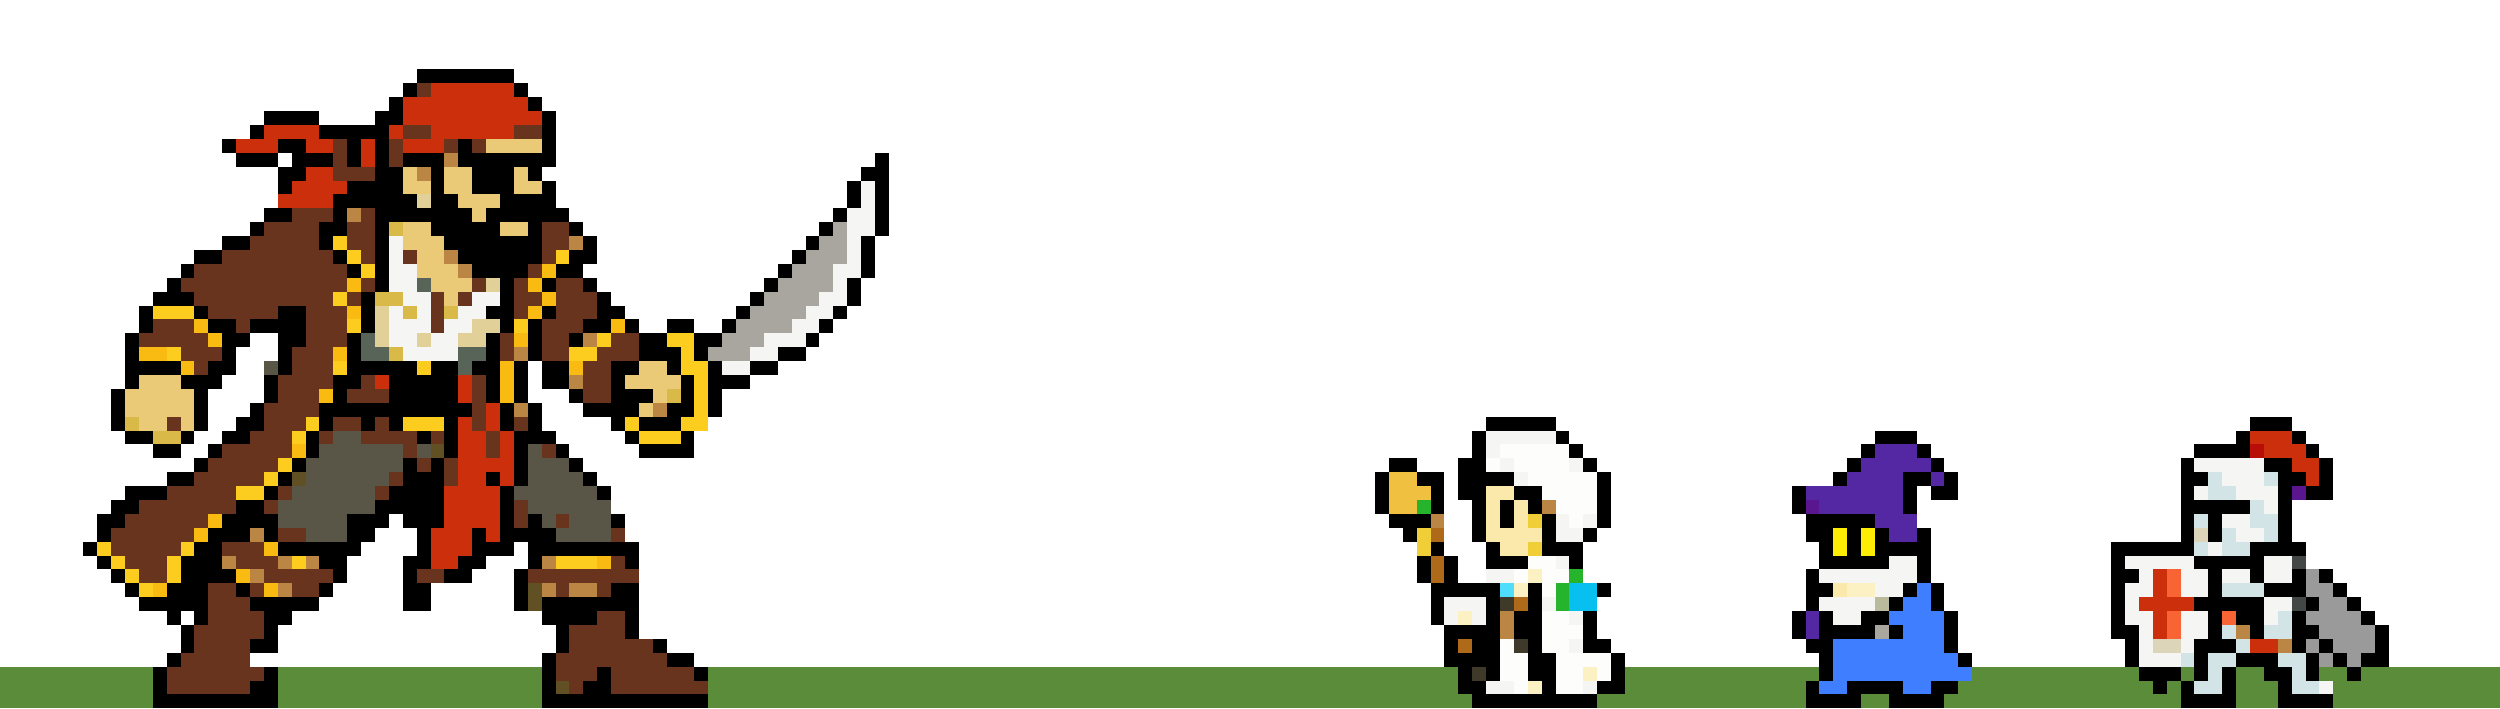
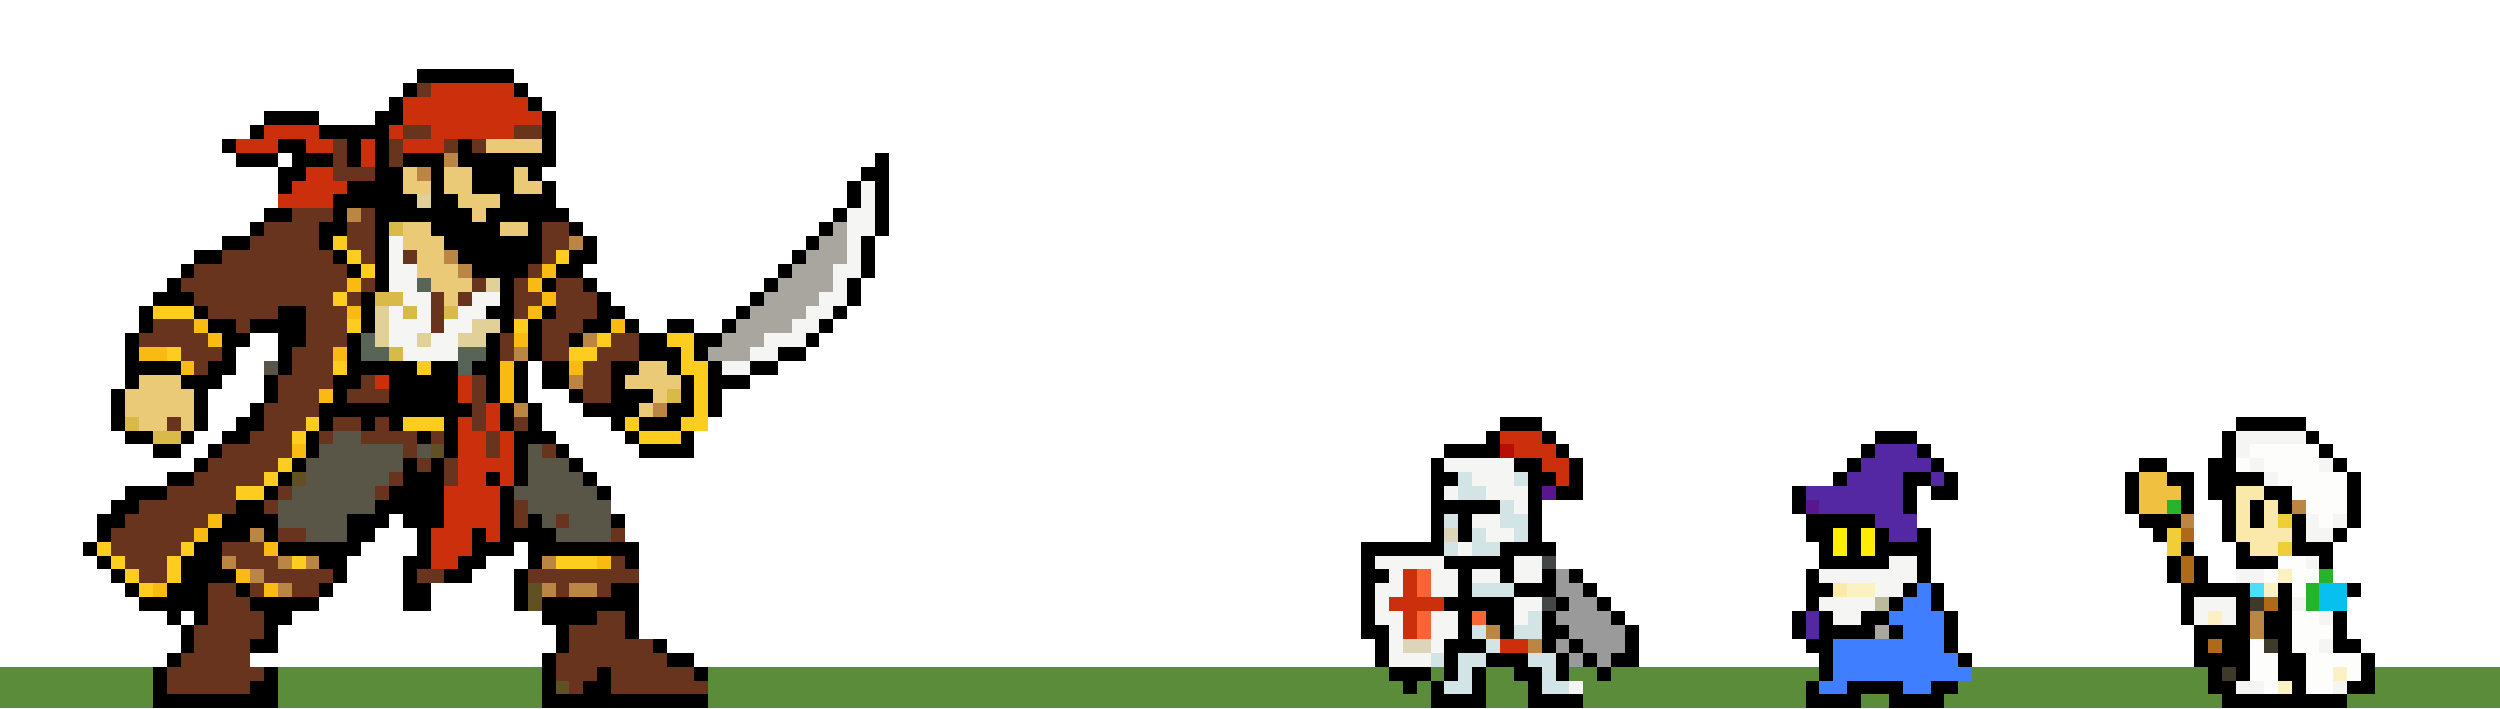
<svg xmlns="http://www.w3.org/2000/svg" viewBox="0 0 180 51" width="960" height="272" shape-rendering="crispEdges">
  <defs>
    <filter id="flash">
      <feFlood flood-color="#ffffff" />
      <feComposite operator="in" in2="SourceAlpha" />
    </filter>
    <filter id="hit" color-interpolation-filters="sRGB">
      <feComponentTransfer>
        <feFuncR type="gamma" exponent="0.6" />
        <feFuncG type="gamma" exponent="0.6" />
        <feFuncB type="gamma" exponent="0.6" />
      </feComponentTransfer>
    </filter>
    <g id="a0">
      <path fill="#000000" d="M24 0h7v1h-7zM23 1h1v1h-1zM31 1h1v1h-1zM22 2h1v1h-1zM32 2h1v1h-1zM13 3h4v1h-4zM21 3h2v1h-2zM33 3h1v1h-1zM12 4h1v1h-1zM17 4h5v1h-5zM33 4h1v1h-1zM10 5h1v1h-1zM14 5h2v1h-2zM19 5h1v1h-1zM21 5h1v1h-1zM27 5h1v1h-1zM33 5h1v1h-1zM11 6h3v1h-3zM15 6h3v1h-3zM19 6h1v1h-1zM21 6h1v1h-1zM23 6h3v1h-3zM27 6h7v1h-7zM57 6h1v1h-1zM14 7h2v1h-2zM21 7h2v1h-2zM25 7h1v1h-1zM28 7h3v1h-3zM32 7h1v1h-1zM56 7h2v1h-2zM14 8h1v1h-1zM19 8h4v1h-4zM25 8h1v1h-1zM28 8h3v1h-3zM33 8h1v1h-1zM55 8h1v1h-1zM57 8h1v1h-1zM18 9h6v1h-6zM25 9h2v1h-2zM30 9h4v1h-4zM55 9h1v1h-1zM57 9h1v1h-1zM13 10h2v1h-2zM18 10h1v1h-1zM21 10h7v1h-7zM29 10h6v1h-6zM54 10h1v1h-1zM57 10h1v1h-1zM12 11h1v1h-1zM17 11h2v1h-2zM21 11h1v1h-1zM25 11h5v1h-5zM32 11h1v1h-1zM35 11h1v1h-1zM53 11h1v1h-1zM57 11h1v1h-1zM10 12h2v1h-2zM17 12h1v1h-1zM21 12h1v1h-1zM26 12h7v1h-7zM36 12h1v1h-1zM52 12h1v1h-1zM56 12h1v1h-1zM8 13h2v1h-2zM18 13h1v1h-1zM21 13h1v1h-1zM27 13h6v1h-6zM35 13h2v1h-2zM51 13h1v1h-1zM56 13h1v1h-1zM7 14h1v1h-1zM19 14h1v1h-1zM21 14h1v1h-1zM28 14h4v1h-4zM34 14h2v1h-2zM50 14h1v1h-1zM56 14h1v1h-1zM6 15h1v1h-1zM21 15h1v1h-1zM30 15h1v1h-1zM33 15h1v1h-1zM36 15h1v1h-1zM49 15h1v1h-1zM55 15h1v1h-1zM5 16h3v1h-3zM20 16h1v1h-1zM30 16h1v1h-1zM37 16h1v1h-1zM48 16h1v1h-1zM55 16h1v1h-1zM4 17h1v1h-1zM8 17h1v1h-1zM14 17h2v1h-2zM20 17h1v1h-1zM29 17h2v1h-2zM33 17h1v1h-1zM37 17h2v1h-2zM47 17h1v1h-1zM54 17h1v1h-1zM4 18h1v1h-1zM9 18h2v1h-2zM12 18h4v1h-4zM20 18h1v1h-1zM30 18h1v1h-1zM32 18h1v1h-1zM36 18h2v1h-2zM39 18h1v1h-1zM42 18h2v1h-2zM46 18h1v1h-1zM53 18h1v1h-1zM3 19h1v1h-1zM10 19h2v1h-2zM14 19h2v1h-2zM19 19h1v1h-1zM29 19h1v1h-1zM32 19h1v1h-1zM35 19h1v1h-1zM40 19h2v1h-2zM44 19h2v1h-2zM52 19h1v1h-1zM3 20h1v1h-1zM10 20h1v1h-1zM14 20h1v1h-1zM19 20h1v1h-1zM29 20h1v1h-1zM32 20h1v1h-1zM40 20h3v1h-3zM44 20h1v1h-1zM50 20h2v1h-2zM3 21h4v1h-4zM9 21h2v1h-2zM14 21h1v1h-1zM19 21h5v1h-5zM25 21h2v1h-2zM28 21h2v1h-2zM31 21h1v1h-1zM33 21h2v1h-2zM38 21h2v1h-2zM42 21h1v1h-1zM45 21h1v1h-1zM48 21h2v1h-2zM3 22h1v1h-1zM7 22h3v1h-3zM13 22h1v1h-1zM18 22h2v1h-2zM22 22h5v1h-5zM29 22h1v1h-1zM31 22h1v1h-1zM33 22h2v1h-2zM38 22h1v1h-1zM43 22h1v1h-1zM45 22h3v1h-3zM2 23h1v1h-1zM8 23h1v1h-1zM13 23h1v1h-1zM18 23h1v1h-1zM22 23h5v1h-5zM29 23h1v1h-1zM31 23h1v1h-1zM35 23h1v1h-1zM38 23h3v1h-3zM43 23h1v1h-1zM45 23h1v1h-1zM2 24h1v1h-1zM8 24h1v1h-1zM12 24h1v1h-1zM17 24h11v1h-11zM30 24h1v1h-1zM32 24h1v1h-1zM36 24h4v1h-4zM42 24h2v1h-2zM45 24h1v1h-1zM2 25h1v1h-1zM8 25h1v1h-1zM11 25h2v1h-2zM17 25h1v1h-1zM20 25h1v1h-1zM22 25h1v1h-1zM26 25h1v1h-1zM30 25h1v1h-1zM32 25h1v1h-1zM38 25h1v1h-1zM40 25h3v1h-3zM3 26h2v1h-2zM7 26h1v1h-1zM10 26h2v1h-2zM16 26h1v1h-1zM24 26h1v1h-1zM26 26h1v1h-1zM31 26h3v1h-3zM39 26h1v1h-1zM43 26h1v1h-1zM5 27h2v1h-2zM9 27h1v1h-1zM16 27h1v1h-1zM26 27h1v1h-1zM31 27h1v1h-1zM34 27h1v1h-1zM40 27h4v1h-4zM8 28h1v1h-1zM15 28h1v1h-1zM23 28h1v1h-1zM25 28h1v1h-1zM31 28h1v1h-1zM35 28h1v1h-1zM6 29h2v1h-2zM14 29h1v1h-1zM23 29h3v1h-3zM29 29h1v1h-1zM31 29h1v1h-1zM36 29h1v1h-1zM3 30h3v1h-3zM13 30h1v1h-1zM22 30h4v1h-4zM30 30h1v1h-1zM37 30h1v1h-1zM2 31h2v1h-2zM11 31h2v1h-2zM21 31h5v1h-5zM30 31h1v1h-1zM1 32h2v1h-2zM10 32h4v1h-4zM19 32h3v1h-3zM23 32h3v1h-3zM30 32h1v1h-1zM32 32h1v1h-1zM38 32h1v1h-1zM1 33h1v1h-1zM9 33h3v1h-3zM13 33h1v1h-1zM19 33h2v1h-2zM24 33h1v1h-1zM28 33h1v1h-1zM30 33h4v1h-4zM0 34h1v1h-1zM8 34h2v1h-2zM14 34h6v1h-6zM24 34h1v1h-1zM28 34h3v1h-3zM32 34h8v1h-8zM1 35h1v1h-1zM7 35h3v1h-3zM17 35h2v1h-2zM23 35h2v1h-2zM27 35h2v1h-2zM32 35h1v1h-1zM39 35h1v1h-1zM2 36h1v1h-1zM7 36h4v1h-4zM18 36h1v1h-1zM23 36h1v1h-1zM26 36h2v1h-2zM31 36h1v1h-1zM3 37h1v1h-1zM6 37h3v1h-3zM11 37h1v1h-1zM17 37h1v1h-1zM23 37h2v1h-2zM31 37h1v1h-1zM38 37h2v1h-2zM4 38h5v1h-5zM12 38h5v1h-5zM23 38h2v1h-2zM31 38h1v1h-1zM33 38h7v1h-7zM6 39h1v1h-1zM8 39h1v1h-1zM13 39h2v1h-2zM33 39h4v1h-4zM39 39h1v1h-1zM7 40h1v1h-1zM13 40h1v1h-1zM34 40h1v1h-1zM39 40h1v1h-1zM7 41h1v1h-1zM12 41h2v1h-2zM34 41h1v1h-1zM41 41h1v1h-1zM6 42h1v1h-1zM33 42h1v1h-1zM42 42h2v1h-2zM5 43h1v1h-1zM13 43h1v1h-1zM33 43h1v1h-1zM37 43h1v1h-1zM44 43h1v1h-1zM5 44h1v1h-1zM12 44h2v1h-2zM33 44h1v1h-1zM36 44h2v1h-2zM5 45h9v1h-9zM33 45h12v1h-12z" />
      <path fill="#586458" d="M24 15h1v1h-1zM20 19h1v1h-1zM20 20h2v1h-2zM27 20h2v1h-2zM27 21h1v1h-1z" />
      <path fill="#595547" d="M13 21h1v1h-1zM18 26h2v1h-2zM17 27h6v1h-6zM24 27h1v1h-1zM32 27h1v1h-1zM16 28h7v1h-7zM32 28h3v1h-3zM16 29h6v1h-6zM32 29h4v1h-4zM15 30h6v1h-6zM31 30h6v1h-6zM14 31h7v1h-7zM32 31h6v1h-6zM14 32h5v1h-5zM33 32h1v1h-1zM35 32h3v1h-3zM16 33h3v1h-3zM34 33h4v1h-4z" />
      <path fill="#625025" d="M25 27h1v1h-1zM15 29h1v1h-1zM32 37h1v1h-1zM32 38h1v1h-1zM34 44h1v1h-1z" />
      <path fill="#69341d" d="M24 1h1v1h-1zM23 4h2v1h-2zM31 4h2v1h-2zM18 5h1v1h-1zM22 5h1v1h-1zM26 5h1v1h-1zM28 5h1v1h-1zM18 6h1v1h-1zM22 6h1v1h-1zM18 7h3v1h-3zM15 10h3v1h-3zM20 10h1v1h-1zM13 11h4v1h-4zM19 11h2v1h-2zM33 11h2v1h-2zM12 12h5v1h-5zM19 12h2v1h-2zM33 12h2v1h-2zM10 13h8v1h-8zM20 13h1v1h-1zM23 13h1v1h-1zM33 13h1v1h-1zM8 14h11v1h-11zM32 14h1v1h-1zM7 15h12v1h-12zM20 15h1v1h-1zM28 15h1v1h-1zM31 15h1v1h-1zM34 15h2v1h-2zM8 16h10v1h-10zM19 16h1v1h-1zM25 16h1v1h-1zM27 16h1v1h-1zM31 16h2v1h-2zM34 16h3v1h-3zM9 17h5v1h-5zM16 17h3v1h-3zM25 17h1v1h-1zM31 17h1v1h-1zM34 17h3v1h-3zM5 18h3v1h-3zM11 18h1v1h-1zM16 18h3v1h-3zM25 18h1v1h-1zM33 18h3v1h-3zM4 19h5v1h-5zM16 19h3v1h-3zM30 19h1v1h-1zM33 19h2v1h-2zM38 19h2v1h-2zM7 20h3v1h-3zM15 20h3v1h-3zM30 20h1v1h-1zM33 20h2v1h-2zM37 20h3v1h-3zM8 21h1v1h-1zM15 21h3v1h-3zM36 21h2v1h-2zM14 22h4v1h-4zM20 22h1v1h-1zM28 22h1v1h-1zM36 22h2v1h-2zM14 23h3v1h-3zM19 23h3v1h-3zM28 23h1v1h-1zM36 23h2v1h-2zM13 24h4v1h-4zM28 24h1v1h-1zM6 25h1v1h-1zM13 25h3v1h-3zM18 25h2v1h-2zM21 25h1v1h-1zM28 25h1v1h-1zM31 25h1v1h-1zM12 26h3v1h-3zM17 26h1v1h-1zM20 26h4v1h-4zM25 26h1v1h-1zM29 26h1v1h-1zM10 27h5v1h-5zM23 27h1v1h-1zM29 27h1v1h-1zM33 27h1v1h-1zM9 28h5v1h-5zM24 28h1v1h-1zM26 28h1v1h-1zM8 29h5v1h-5zM22 29h1v1h-1zM26 29h1v1h-1zM6 30h5v1h-5zM14 30h1v1h-1zM21 30h1v1h-1zM4 31h7v1h-7zM13 31h1v1h-1zM31 31h1v1h-1zM3 32h6v1h-6zM31 32h1v1h-1zM34 32h1v1h-1zM2 33h6v1h-6zM14 33h2v1h-2zM38 33h1v1h-1zM2 34h5v1h-5zM10 34h3v1h-3zM3 35h3v1h-3zM11 35h3v1h-3zM38 35h1v1h-1zM4 36h2v1h-2zM13 36h5v1h-5zM24 36h2v1h-2zM32 36h8v1h-8zM9 37h2v1h-2zM12 37h1v1h-1zM15 37h2v1h-2zM34 37h1v1h-1zM37 37h1v1h-1zM9 38h3v1h-3zM9 39h4v1h-4zM37 39h2v1h-2zM8 40h5v1h-5zM35 40h4v1h-4zM8 41h4v1h-4zM35 41h6v1h-6zM7 42h5v1h-5zM34 42h8v1h-8zM6 43h7v1h-7zM34 43h3v1h-3zM38 43h6v1h-6zM6 44h6v1h-6zM35 44h1v1h-1zM38 44h7v1h-7z" />
      <path fill="#a9a59f" d="M54 11h1v1h-1zM53 12h2v1h-2zM52 13h3v1h-3zM51 14h3v1h-3zM50 15h4v1h-4zM49 16h4v1h-4zM48 17h4v1h-4zM47 18h4v1h-4zM46 19h3v1h-3zM45 20h3v1h-3z" />
      <path fill="#bb8643" d="M26 6h1v1h-1zM24 7h1v1h-1zM19 10h1v1h-1zM35 12h1v1h-1zM26 13h1v1h-1zM27 14h1v1h-1zM36 19h1v1h-1zM31 20h1v1h-1zM35 22h1v1h-1zM31 24h1v1h-1zM41 24h1v1h-1zM12 33h1v1h-1zM10 35h1v1h-1zM14 35h1v1h-1zM16 35h1v1h-1zM33 35h1v1h-1zM12 36h1v1h-1zM14 37h1v1h-1zM33 37h1v1h-1zM35 37h2v1h-2z" />
      <path fill="#cc2f0c" d="M25 1h6v1h-6zM23 2h9v1h-9zM23 3h10v1h-10zM13 4h4v1h-4zM22 4h1v1h-1zM25 4h6v1h-6zM11 5h3v1h-3zM16 5h2v1h-2zM20 5h1v1h-1zM23 5h3v1h-3zM20 6h1v1h-1zM16 7h2v1h-2zM15 8h4v1h-4zM14 9h4v1h-4zM21 22h1v1h-1zM27 22h1v1h-1zM27 23h1v1h-1zM29 24h1v1h-1zM27 25h1v1h-1zM29 25h1v1h-1zM27 26h2v1h-2zM30 26h1v1h-1zM27 27h2v1h-2zM30 27h1v1h-1zM27 28h4v1h-4zM27 29h2v1h-2zM30 29h1v1h-1zM26 30h4v1h-4zM26 31h4v1h-4zM26 32h4v1h-4zM25 33h3v1h-3zM29 33h1v1h-1zM25 34h3v1h-3zM25 35h2v1h-2z" />
      <path fill="#d9b948" d="M22 11h1v1h-1zM21 16h2v1h-2zM23 17h1v1h-1zM26 17h1v1h-1zM22 20h1v1h-1zM42 23h1v1h-1zM3 25h1v1h-1zM5 26h2v1h-2z" />
      <path fill="#e1d198" d="M24 9h1v1h-1zM29 15h1v1h-1zM21 17h1v1h-1zM21 18h1v1h-1zM28 18h2v1h-2zM21 19h1v1h-1zM24 19h1v1h-1zM27 19h2v1h-2z" />
      <path fill="#eaca77" d="M29 5h4v1h-4zM23 7h1v1h-1zM26 7h2v1h-2zM31 7h1v1h-1zM23 8h2v1h-2zM26 8h2v1h-2zM31 8h2v1h-2zM27 9h3v1h-3zM28 10h1v1h-1zM23 11h2v1h-2zM30 11h2v1h-2zM23 12h3v1h-3zM24 13h2v1h-2zM24 14h3v1h-3zM25 15h3v1h-3zM26 16h1v1h-1zM40 21h2v1h-2zM4 22h3v1h-3zM39 22h4v1h-4zM3 23h5v1h-5zM41 23h1v1h-1zM3 24h5v1h-5zM40 24h1v1h-1zM4 25h2v1h-2zM7 25h1v1h-1z" />
      <path fill="#f5f6f3" d="M56 8h1v1h-1zM56 9h1v1h-1zM55 10h2v1h-2zM55 11h2v1h-2zM22 12h1v1h-1zM55 12h1v1h-1zM22 13h1v1h-1zM55 13h1v1h-1zM22 14h2v1h-2zM54 14h2v1h-2zM22 15h2v1h-2zM54 15h1v1h-1zM23 16h2v1h-2zM28 16h2v1h-2zM53 16h2v1h-2zM22 17h1v1h-1zM24 17h1v1h-1zM27 17h2v1h-2zM52 17h2v1h-2zM22 18h3v1h-3zM26 18h2v1h-2zM51 18h2v1h-2zM22 19h2v1h-2zM25 19h2v1h-2zM49 19h3v1h-3zM23 20h4v1h-4zM48 20h2v1h-2zM46 21h2v1h-2z" />
      <path fill="#f9bb11" d="M33 14h1v1h-1zM19 15h1v1h-1zM32 15h1v1h-1zM33 16h1v1h-1zM19 17h1v1h-1zM32 17h1v1h-1zM8 18h1v1h-1zM38 18h1v1h-1zM9 19h1v1h-1zM31 19h1v1h-1zM4 20h2v1h-2zM18 20h1v1h-1zM7 21h1v1h-1zM30 21h1v1h-1zM35 21h1v1h-1zM30 22h1v1h-1zM17 23h1v1h-1zM30 23h1v1h-1zM15 27h1v1h-1zM9 32h1v1h-1zM8 33h1v1h-1zM13 34h1v1h-1zM37 35h1v1h-1zM11 36h1v1h-1zM5 37h1v1h-1zM13 37h1v1h-1z" />
      <path fill="#fccd1f" d="M18 12h1v1h-1zM19 13h1v1h-1zM34 13h1v1h-1zM20 14h1v1h-1zM18 16h1v1h-1zM5 17h3v1h-3zM19 18h1v1h-1zM31 18h1v1h-1zM37 19h1v1h-1zM42 19h2v1h-2zM6 20h1v1h-1zM35 20h2v1h-2zM43 20h1v1h-1zM18 21h1v1h-1zM24 21h1v1h-1zM43 21h2v1h-2zM44 22h1v1h-1zM44 23h1v1h-1zM44 24h1v1h-1zM16 25h1v1h-1zM23 25h3v1h-3zM39 25h1v1h-1zM43 25h2v1h-2zM15 26h1v1h-1zM40 26h3v1h-3zM14 28h1v1h-1zM13 29h1v1h-1zM11 30h2v1h-2zM1 34h1v1h-1zM7 34h1v1h-1zM2 35h1v1h-1zM6 35h1v1h-1zM15 35h1v1h-1zM34 35h3v1h-3zM3 36h1v1h-1zM6 36h1v1h-1zM4 37h1v1h-1z" />
    </g>
    <clipPath id="a0u">
      <rect x="0" y="0" width="58" height="23" />
    </clipPath>
    <clipPath id="a0l">
      <rect x="0" y="24" width="58" height="22" />
    </clipPath>
    <g id="a1">
      <path fill="#000000" d="M24 0h5v1h-5zM21 1h4v1h-4zM28 1h1v1h-1zM20 2h1v1h-1zM26 2h2v1h-2zM19 3h1v1h-1zM24 3h2v1h-2zM17 4h2v1h-2zM23 4h1v1h-1zM16 5h1v1h-1zM22 5h1v1h-1zM20 6h1v1h-1zM15 8h1v1h-1zM9 9h7v1h-7zM8 10h1v1h-1zM11 10h3v1h-3zM15 10h1v1h-1zM8 11h1v1h-1zM10 11h2v1h-2zM14 11h1v1h-1zM7 12h1v1h-1zM9 12h2v1h-2zM15 12h1v1h-1zM23 12h2v1h-2zM29 12h8v1h-8zM8 13h1v1h-1zM10 13h1v1h-1zM14 13h3v1h-3zM20 13h1v1h-1zM22 13h1v1h-1zM24 13h1v1h-1zM37 13h1v1h-1zM8 14h1v1h-1zM10 14h4v1h-4zM21 14h1v1h-1zM24 14h2v1h-2zM37 14h1v1h-1zM9 15h1v1h-1zM11 15h2v1h-2zM18 15h1v1h-1zM22 15h3v1h-3zM26 15h3v1h-3zM37 15h1v1h-1zM10 16h3v1h-3zM17 16h3v1h-3zM24 16h1v1h-1zM26 16h1v1h-1zM32 16h1v1h-1zM37 16h1v1h-1zM12 17h1v1h-1zM16 17h1v1h-1zM20 17h7v1h-7zM28 17h10v1h-10zM13 18h3v1h-3zM23 18h7v1h-7zM31 18h1v1h-1zM33 18h2v1h-2zM37 18h1v1h-1zM15 19h1v1h-1zM24 19h1v1h-1zM28 19h10v1h-10zM15 20h2v1h-2zM24 20h1v1h-1zM27 20h2v1h-2zM31 20h3v1h-3zM36 20h2v1h-2zM17 21h3v1h-3zM27 21h1v1h-1zM32 21h5v1h-5zM38 21h1v1h-1zM20 22h1v1h-1zM24 22h1v1h-1zM26 22h2v1h-2zM32 22h4v1h-4zM37 22h1v1h-1zM39 22h1v1h-1zM21 23h2v1h-2zM26 23h2v1h-2zM33 23h1v1h-1zM36 23h2v1h-2zM40 23h1v1h-1zM22 24h3v1h-3zM26 24h1v1h-1zM33 24h1v1h-1zM37 24h1v1h-1zM41 24h1v1h-1zM23 25h3v1h-3zM32 25h2v1h-2zM41 25h3v1h-3zM23 26h3v1h-3zM32 26h1v1h-1zM36 26h1v1h-1zM41 26h1v1h-1zM44 26h2v1h-2zM22 27h1v1h-1zM24 27h3v1h-3zM28 27h3v1h-3zM32 27h2v1h-2zM35 27h4v1h-4zM40 27h1v1h-1zM43 27h2v1h-2zM46 27h2v1h-2zM21 28h1v1h-1zM24 28h1v1h-1zM31 28h2v1h-2zM35 28h1v1h-1zM39 28h2v1h-2zM42 28h2v1h-2zM48 28h1v1h-1zM19 29h2v1h-2zM24 29h1v1h-1zM27 29h3v1h-3zM31 29h6v1h-6zM40 29h3v1h-3zM44 29h1v1h-1zM48 29h1v1h-1zM18 30h1v1h-1zM24 30h5v1h-5zM30 30h2v1h-2zM34 30h3v1h-3zM43 30h1v1h-1zM45 30h1v1h-1zM47 30h1v1h-1zM16 31h2v1h-2zM24 31h1v1h-1zM27 31h5v1h-5zM34 31h1v1h-1zM36 31h2v1h-2zM45 31h1v1h-1zM14 32h2v1h-2zM23 32h2v1h-2zM31 32h1v1h-1zM34 32h1v1h-1zM38 32h2v1h-2zM12 33h2v1h-2zM22 33h2v1h-2zM31 33h1v1h-1zM34 33h1v1h-1zM40 33h2v1h-2zM11 34h1v1h-1zM20 34h3v1h-3zM29 34h3v1h-3zM34 34h2v1h-2zM41 34h1v1h-1zM19 35h3v1h-3zM28 35h4v1h-4zM35 35h1v1h-1zM42 35h1v1h-1zM12 36h1v1h-1zM18 36h4v1h-4zM28 36h4v1h-4zM35 36h1v1h-1zM38 36h1v1h-1zM42 36h2v1h-2zM13 37h1v1h-1zM16 37h4v1h-4zM21 37h1v1h-1zM26 37h2v1h-2zM30 37h3v1h-3zM35 37h7v1h-7zM44 37h1v1h-1zM14 38h4v1h-4zM23 38h1v1h-1zM25 38h2v1h-2zM32 38h1v1h-1zM34 38h2v1h-2zM37 38h1v1h-1zM45 38h1v1h-1zM15 39h1v1h-1zM17 39h1v1h-1zM24 39h2v1h-2zM32 39h2v1h-2zM38 39h1v1h-1zM43 39h2v1h-2zM16 40h3v1h-3zM24 40h1v1h-1zM32 40h1v1h-1zM38 40h1v1h-1zM41 40h3v1h-3zM16 41h1v1h-1zM19 41h1v1h-1zM24 41h1v1h-1zM31 41h2v1h-2zM39 41h3v1h-3zM45 41h1v1h-1zM15 42h1v1h-1zM20 42h5v1h-5zM30 42h1v1h-1zM41 42h1v1h-1zM45 42h2v1h-2zM15 43h1v1h-1zM20 43h2v1h-2zM41 43h1v1h-1zM47 43h1v1h-1zM15 44h1v1h-1zM20 44h1v1h-1zM41 44h1v1h-1zM48 44h2v1h-2zM14 45h5v1h-5zM20 45h2v1h-2zM41 45h6v1h-6zM48 45h2v1h-2z" />
      <path fill="#586458" d="M27 27h1v1h-1zM25 31h2v1h-2zM25 32h4v1h-4zM30 32h1v1h-1zM36 32h2v1h-2zM24 33h5v1h-5zM30 33h1v1h-1zM35 33h5v1h-5zM24 34h5v1h-5zM36 34h5v1h-5zM23 35h5v1h-5zM36 35h6v1h-6zM22 36h6v1h-6zM37 36h1v1h-1zM39 36h3v1h-3zM22 37h4v1h-4z" />
      <path fill="#625025" d="M15 14h1v1h-1zM15 15h1v1h-1zM18 19h1v1h-1zM19 20h1v1h-1zM21 21h1v1h-1zM23 21h1v1h-1zM23 22h1v1h-1zM24 23h1v1h-1zM30 24h1v1h-1zM34 25h1v1h-1zM40 26h1v1h-1zM42 26h1v1h-1zM23 27h1v1h-1zM21 29h2v1h-2zM21 30h2v1h-2zM19 31h2v1h-2zM16 32h2v1h-2zM14 33h2v1h-2zM17 33h1v1h-1zM19 33h1v1h-1zM16 34h2v1h-2zM16 35h1v1h-1zM15 36h2v1h-2zM41 38h1v1h-1zM21 39h1v1h-1zM40 39h1v1h-1zM39 40h1v1h-1zM23 41h1v1h-1zM44 41h1v1h-1zM18 42h1v1h-1zM16 43h1v1h-1zM44 43h3v1h-3zM16 44h2v1h-2zM42 44h5v1h-5zM19 45h1v1h-1zM47 45h1v1h-1z" />
      <path fill="#69341d" d="M15 6h1v1h-1zM15 7h1v1h-1zM11 13h1v1h-1zM16 14h2v1h-2zM28 14h1v1h-1zM13 15h1v1h-1zM16 15h1v1h-1zM15 16h1v1h-1zM28 16h1v1h-1zM14 17h2v1h-2zM17 17h3v1h-3zM16 18h7v1h-7zM16 19h2v1h-2zM19 19h5v1h-5zM26 19h2v1h-2zM17 20h2v1h-2zM20 20h4v1h-4zM26 20h1v1h-1zM20 21h1v1h-1zM22 21h1v1h-1zM24 21h3v1h-3zM37 21h1v1h-1zM21 22h2v1h-2zM38 22h1v1h-1zM23 23h1v1h-1zM25 23h1v1h-1zM34 23h1v1h-1zM38 23h2v1h-2zM25 24h1v1h-1zM34 24h2v1h-2zM38 24h3v1h-3zM26 25h1v1h-1zM35 25h1v1h-1zM37 25h4v1h-4zM35 26h1v1h-1zM37 26h3v1h-3zM43 26h1v1h-1zM31 27h1v1h-1zM34 27h1v1h-1zM39 27h1v1h-1zM42 27h1v1h-1zM22 28h2v1h-2zM27 28h1v1h-1zM34 28h1v1h-1zM41 28h1v1h-1zM23 29h1v1h-1zM25 29h2v1h-2zM19 30h2v1h-2zM32 30h2v1h-2zM18 31h1v1h-1zM21 31h2v1h-2zM35 31h1v1h-1zM44 31h1v1h-1zM46 31h1v1h-1zM18 32h3v1h-3zM29 32h1v1h-1zM35 32h1v1h-1zM16 33h1v1h-1zM18 33h1v1h-1zM20 33h1v1h-1zM29 33h1v1h-1zM12 34h4v1h-4zM18 34h2v1h-2zM23 34h1v1h-1zM13 35h3v1h-3zM17 35h1v1h-1zM22 35h1v1h-1zM14 36h1v1h-1zM36 36h1v1h-1zM15 37h1v1h-1zM20 37h1v1h-1zM43 37h1v1h-1zM19 38h2v1h-2zM22 38h1v1h-1zM24 38h1v1h-1zM42 38h1v1h-1zM19 39h2v1h-2zM39 39h1v1h-1zM41 39h1v1h-1zM21 40h3v1h-3zM44 40h2v1h-2zM17 41h2v1h-2zM21 41h2v1h-2zM42 41h2v1h-2zM16 42h2v1h-2zM19 42h1v1h-1zM42 42h3v1h-3zM17 43h3v1h-3zM42 43h2v1h-2zM18 44h2v1h-2zM47 44h1v1h-1z" />
      <path fill="#73756f" d="M18 8h1v1h-1zM17 9h1v1h-1zM26 26h1v1h-1z" />
      <path fill="#855526" d="M30 25h2v1h-2zM15 31h1v1h-1zM11 33h1v1h-1z" />
      <path fill="#865e37" d="M25 20h1v1h-1zM29 22h1v1h-1zM32 23h1v1h-1zM32 24h1v1h-1zM21 32h1v1h-1zM11 35h1v1h-1zM18 38h1v1h-1zM38 38h1v1h-1z" />
      <path fill="#cc2f0c" d="M12 13h2v1h-2zM21 13h1v1h-1zM23 13h1v1h-1zM29 13h8v1h-8zM22 14h2v1h-2zM29 14h8v1h-8zM25 15h1v1h-1zM29 15h8v1h-8zM25 16h1v1h-1zM27 16h1v1h-1zM29 16h3v1h-3zM27 17h1v1h-1zM30 20h1v1h-1zM30 23h1v1h-1zM25 28h2v1h-2zM32 31h2v1h-2zM32 32h2v1h-2zM32 33h2v1h-2zM32 34h2v1h-2zM32 35h3v1h-3zM32 36h3v1h-3zM33 37h2v1h-2zM30 38h2v1h-2zM33 38h1v1h-1zM30 39h2v1h-2zM30 40h2v1h-2zM30 41h1v1h-1z" />
      <path fill="#dcd5b9" d="M25 1h3v1h-3zM21 2h5v1h-5zM20 3h4v1h-4zM19 4h2v1h-2zM24 4h1v1h-1zM17 5h3v1h-3zM16 6h4v1h-4zM16 7h2v1h-2zM16 8h2v1h-2zM28 21h1v1h-1zM28 22h1v1h-1zM28 23h2v1h-2zM29 24h1v1h-1zM27 25h3v1h-3zM27 26h2v1h-2zM30 26h2v1h-2z" />
      <path fill="#eaca77" d="M21 4h2v1h-2zM20 5h2v1h-2zM18 7h2v1h-2zM16 9h1v1h-1zM12 11h2v1h-2zM11 12h4v1h-4zM33 16h4v1h-4zM30 18h1v1h-1zM32 18h1v1h-1zM35 18h2v1h-2zM29 20h1v1h-1zM34 20h2v1h-2zM29 21h3v1h-3zM30 22h2v1h-2zM31 23h1v1h-1zM27 24h2v1h-2zM31 24h1v1h-1zM29 26h1v1h-1zM45 27h1v1h-1zM44 28h4v1h-4zM43 29h1v1h-1zM45 29h3v1h-3zM44 30h1v1h-1zM46 30h1v1h-1z" />
      <path fill="#f9bb11" d="M9 14h1v1h-1zM14 16h1v1h-1zM36 24h1v1h-1zM28 28h1v1h-1zM12 35h1v1h-1zM18 35h1v1h-1zM17 36h1v1h-1zM39 38h1v1h-1zM43 38h2v1h-2zM23 39h1v1h-1zM40 40h1v1h-1z" />
      <path fill="#f9e519" d="M9 10h2v1h-2zM14 10h1v1h-1zM9 11h1v1h-1zM15 11h1v1h-1zM8 12h1v1h-1zM9 13h1v1h-1zM14 14h1v1h-1zM10 15h1v1h-1zM14 15h1v1h-1zM17 15h1v1h-1zM13 16h1v1h-1zM16 16h1v1h-1zM13 17h1v1h-1zM25 19h1v1h-1zM25 22h1v1h-1zM36 22h1v1h-1zM35 23h1v1h-1zM36 25h1v1h-1zM33 26h2v1h-2zM41 27h1v1h-1zM29 28h2v1h-2zM33 28h1v1h-1zM30 29h1v1h-1zM23 30h1v1h-1zM29 30h1v1h-1zM23 31h1v1h-1zM22 32h1v1h-1zM21 33h1v1h-1zM13 36h1v1h-1zM14 37h1v1h-1zM42 37h1v1h-1zM21 38h1v1h-1zM40 38h1v1h-1zM18 39h1v1h-1zM22 39h1v1h-1zM42 39h1v1h-1zM19 40h2v1h-2zM20 41h1v1h-1z" />
    </g>
    <g id="a2">
      <path fill="#000000" d="M29 16h1v1h-1zM18 17h4v1h-4zM26 17h1v1h-1zM18 18h1v1h-1zM21 18h2v1h-2zM26 18h1v1h-1zM33 18h1v1h-1zM16 19h2v1h-2zM19 19h2v1h-2zM23 19h3v1h-3zM34 19h1v1h-1zM57 19h1v1h-1zM20 20h4v1h-4zM25 20h10v1h-10zM56 20h1v1h-1zM15 21h1v1h-1zM19 21h2v1h-2zM24 21h3v1h-3zM28 21h1v1h-1zM30 21h4v1h-4zM53 21h3v1h-3zM57 21h1v1h-1zM13 22h2v1h-2zM16 22h4v1h-4zM21 22h6v1h-6zM28 22h1v1h-1zM33 22h1v1h-1zM53 22h1v1h-1zM12 23h1v1h-1zM22 23h1v1h-1zM24 23h5v1h-5zM32 23h3v1h-3zM42 23h2v1h-2zM51 23h2v1h-2zM8 24h4v1h-4zM21 24h2v1h-2zM24 24h1v1h-1zM28 24h15v1h-15zM44 24h7v1h-7zM56 24h2v1h-2zM8 25h1v1h-1zM12 25h1v1h-1zM22 25h1v1h-1zM24 25h1v1h-1zM28 25h6v1h-6zM41 25h1v1h-1zM43 25h1v1h-1zM45 25h1v1h-1zM53 25h3v1h-3zM8 26h1v1h-1zM12 26h1v1h-1zM16 26h1v1h-1zM20 26h1v1h-1zM23 26h2v1h-2zM30 26h4v1h-4zM37 26h1v1h-1zM43 26h1v1h-1zM45 26h1v1h-1zM53 26h1v1h-1zM8 27h1v1h-1zM12 27h2v1h-2zM15 27h7v1h-7zM24 27h1v1h-1zM29 27h2v1h-2zM32 27h2v1h-2zM37 27h1v1h-1zM41 27h1v1h-1zM43 27h1v1h-1zM45 27h8v1h-8zM8 28h5v1h-5zM17 28h2v1h-2zM21 28h1v1h-1zM24 28h1v1h-1zM29 28h1v1h-1zM32 28h1v1h-1zM35 28h8v1h-8zM16 29h2v1h-2zM22 29h2v1h-2zM28 29h2v1h-2zM31 29h1v1h-1zM41 29h3v1h-3zM16 30h1v1h-1zM21 30h2v1h-2zM24 30h3v1h-3zM28 30h1v1h-1zM30 30h1v1h-1zM13 31h3v1h-3zM21 31h1v1h-1zM23 31h2v1h-2zM26 31h5v1h-5zM12 32h2v1h-2zM20 32h2v1h-2zM24 32h3v1h-3zM28 32h2v1h-2zM5 33h7v1h-7zM17 33h19v1h-19zM5 34h1v1h-1zM16 34h1v1h-1zM24 34h1v1h-1zM26 34h1v1h-1zM28 34h1v1h-1zM36 34h1v1h-1zM5 35h1v1h-1zM14 35h3v1h-3zM25 35h1v1h-1zM28 35h1v1h-1zM37 35h1v1h-1zM6 36h1v1h-1zM13 36h1v1h-1zM24 36h2v1h-2zM28 36h2v1h-2zM37 36h1v1h-1zM7 37h1v1h-1zM11 37h3v1h-3zM21 37h4v1h-4zM27 37h11v1h-11zM7 38h3v1h-3zM12 38h1v1h-1zM19 38h3v1h-3zM24 38h1v1h-1zM27 38h2v1h-2zM32 38h1v1h-1zM37 38h1v1h-1zM7 39h2v1h-2zM12 39h1v1h-1zM18 39h1v1h-1zM24 39h1v1h-1zM26 39h1v1h-1zM28 39h1v1h-1zM32 39h1v1h-1zM37 39h1v1h-1zM6 40h1v1h-1zM8 40h1v1h-1zM12 40h2v1h-2zM16 40h2v1h-2zM23 40h1v1h-1zM26 40h1v1h-1zM28 40h1v1h-1zM32 40h1v1h-1zM37 40h1v1h-1zM4 41h2v1h-2zM9 41h2v1h-2zM13 41h4v1h-4zM22 41h7v1h-7zM33 41h5v1h-5zM3 42h1v1h-1zM9 42h3v1h-3zM22 42h1v1h-1zM24 42h1v1h-1zM37 42h1v1h-1zM1 43h2v1h-2zM8 43h1v1h-1zM22 43h2v1h-2zM33 43h1v1h-1zM38 43h3v1h-3zM1 44h2v1h-2zM6 44h2v1h-2zM33 44h1v1h-1zM41 44h1v1h-1zM0 45h8v1h-8zM33 45h9v1h-9z" />
      <path fill="#586458" d="M18 34h6v1h-6zM25 34h1v1h-1zM29 34h7v1h-7zM17 35h8v1h-8zM29 35h8v1h-8zM15 36h7v1h-7zM30 36h7v1h-7zM14 37h7v1h-7zM13 38h6v1h-6zM13 39h4v1h-4z" />
      <path fill="#595547" d="M22 36h2v1h-2zM17 39h1v1h-1zM14 40h2v1h-2zM38 42h1v1h-1z" />
      <path fill="#625025" d="M20 23h1v1h-1zM23 24h1v1h-1zM35 25h1v1h-1zM39 25h1v1h-1zM18 26h1v1h-1zM22 26h1v1h-1zM39 26h2v1h-2zM28 27h1v1h-1zM36 27h1v1h-1zM20 30h1v1h-1zM11 38h1v1h-1zM11 39h1v1h-1zM33 39h1v1h-1zM36 39h1v1h-1zM10 40h1v1h-1zM8 42h1v1h-1zM34 43h1v1h-1z" />
      <path fill="#69341d" d="M28 16h1v1h-1zM30 16h3v1h-3zM27 17h1v1h-1zM33 17h1v1h-1zM15 22h1v1h-1zM20 22h1v1h-1zM13 23h7v1h-7zM21 23h1v1h-1zM31 23h1v1h-1zM12 24h9v1h-9zM14 25h8v1h-8zM34 25h1v1h-1zM36 25h2v1h-2zM40 25h1v1h-1zM14 26h2v1h-2zM17 26h1v1h-1zM19 26h1v1h-1zM21 26h1v1h-1zM34 26h3v1h-3zM38 26h1v1h-1zM41 26h1v1h-1zM14 27h1v1h-1zM31 27h1v1h-1zM34 27h2v1h-2zM38 27h3v1h-3zM19 28h2v1h-2zM22 28h2v1h-2zM30 28h1v1h-1zM43 28h2v1h-2zM18 29h4v1h-4zM17 30h3v1h-3zM23 30h1v1h-1zM27 30h1v1h-1zM16 31h4v1h-4zM14 32h5v1h-5zM22 32h1v1h-1zM12 33h5v1h-5zM6 34h10v1h-10zM17 34h1v1h-1zM7 35h7v1h-7zM8 36h4v1h-4zM14 36h1v1h-1zM8 37h3v1h-3zM10 38h1v1h-1zM35 38h2v1h-2zM9 39h2v1h-2zM34 39h2v1h-2zM7 40h1v1h-1zM11 40h1v1h-1zM24 40h1v1h-1zM33 40h2v1h-2zM6 41h3v1h-3zM11 41h2v1h-2zM4 42h4v1h-4zM33 42h4v1h-4zM3 43h5v1h-5zM35 43h3v1h-3zM3 44h3v1h-3zM34 44h7v1h-7z" />
      <path fill="#855526" d="M31 28h1v1h-1zM45 28h1v1h-1z" />
      <path fill="#898981" d="M29 21h1v1h-1zM57 22h1v1h-1zM57 23h1v1h-1zM47 25h1v1h-1zM27 28h1v1h-1z" />
      <path fill="#cc2f0c" d="M23 21h1v1h-1zM22 31h1v1h-1zM23 32h1v1h-1zM27 39h1v1h-1zM27 40h1v1h-1z" />
      <path fill="#d8d7cb" d="M57 20h1v1h-1zM56 21h1v1h-1zM54 22h3v1h-3zM53 23h4v1h-4zM25 24h1v1h-1zM51 24h5v1h-5zM25 25h2v1h-2zM46 25h1v1h-1zM48 25h5v1h-5zM25 26h2v1h-2zM29 26h1v1h-1zM46 26h7v1h-7zM25 27h2v1h-2zM25 28h2v1h-2zM28 28h1v1h-1zM24 29h2v1h-2zM27 29h1v1h-1z" />
      <path fill="#d9b948" d="M26 24h2v1h-2zM28 26h1v1h-1z" />
      <path fill="#eaca77" d="M27 21h1v1h-1zM27 22h1v1h-1zM29 22h4v1h-4zM29 23h2v1h-2zM9 25h3v1h-3zM27 25h1v1h-1zM42 25h1v1h-1zM9 26h3v1h-3zM27 26h1v1h-1zM42 26h1v1h-1zM9 27h3v1h-3zM27 27h1v1h-1zM42 27h1v1h-1zM26 29h1v1h-1z" />
      <path fill="#f3cc11" d="M23 23h1v1h-1zM43 24h1v1h-1zM23 25h1v1h-1zM38 25h1v1h-1zM44 25h1v1h-1zM44 26h1v1h-1zM22 27h2v1h-2zM44 27h1v1h-1zM30 29h1v1h-1zM29 30h1v1h-1zM20 31h1v1h-1zM25 31h1v1h-1zM19 32h1v1h-1zM6 35h1v1h-1zM7 36h1v1h-1zM12 36h1v1h-1zM33 38h2v1h-2zM9 40h1v1h-1zM35 40h2v1h-2z" />
      <path fill="#f7450a" d="M28 17h5v1h-5zM19 18h2v1h-2zM27 18h6v1h-6zM18 19h1v1h-1zM21 19h2v1h-2zM26 19h8v1h-8zM24 20h1v1h-1zM21 21h2v1h-2zM27 32h1v1h-1zM27 34h1v1h-1zM26 35h2v1h-2zM26 36h2v1h-2zM25 37h2v1h-2zM25 38h2v1h-2zM25 39h1v1h-1zM25 40h1v1h-1zM23 42h1v1h-1z" />
      <path fill="#f9bb11" d="M13 25h1v1h-1zM13 26h1v1h-1z" />
    </g>
    <g id="a3">
      <path fill="#000000" d="M9 3h3v1h-3zM8 4h1v1h-1zM12 4h1v1h-1zM7 5h1v1h-1zM12 5h4v1h-4zM6 6h1v1h-1zM9 6h2v1h-2zM16 6h1v1h-1zM6 7h1v1h-1zM8 7h2v1h-2zM15 7h2v1h-2zM6 8h2v1h-2zM9 8h1v1h-1zM16 8h1v1h-1zM9 9h1v1h-1zM12 9h5v1h-5zM9 10h1v1h-1zM14 10h1v1h-1zM16 10h1v1h-1zM9 11h1v1h-1zM14 11h1v1h-1zM16 11h1v1h-1zM8 12h4v1h-4zM16 12h6v1h-6zM11 13h5v1h-5zM21 13h1v1h-1zM6 14h1v1h-1zM8 14h1v1h-1zM11 14h1v1h-1zM14 14h1v1h-1zM20 14h2v1h-2zM5 15h1v1h-1zM8 15h3v1h-3zM14 15h1v1h-1zM21 15h1v1h-1zM4 16h1v1h-1zM7 16h1v1h-1zM11 16h5v1h-5zM21 16h1v1h-1zM3 17h1v1h-1zM8 17h1v1h-1zM11 17h2v1h-2zM14 17h1v1h-1zM21 17h1v1h-1zM2 18h1v1h-1zM7 18h2v1h-2zM11 18h1v1h-1zM14 18h1v1h-1zM20 18h2v1h-2zM2 19h1v1h-1zM6 19h1v1h-1zM8 19h1v1h-1zM13 19h3v1h-3zM20 19h1v1h-1zM2 20h2v1h-2zM5 20h1v1h-1zM7 20h1v1h-1zM10 20h3v1h-3zM15 20h1v1h-1zM20 20h1v1h-1zM4 21h1v1h-1zM7 21h1v1h-1zM9 21h2v1h-2zM13 21h1v1h-1zM15 21h1v1h-1zM17 21h3v1h-3zM9 22h1v1h-1zM13 22h1v1h-1zM16 22h1v1h-1zM18 22h1v1h-1zM6 23h4v1h-4zM13 23h4v1h-4z" />
      <path fill="#434847" d="M8 13h1v1h-1zM8 16h1v1h-1z" />
      <path fill="#5a168e" d="M8 8h1v1h-1z" />
      <path fill="#b90d08" d="M11 5h1v1h-1z" />
      <path fill="#bb8643" d="M12 18h1v1h-1zM9 19h1v1h-1z" />
      <path fill="#cc2f0c" d="M9 4h3v1h-3zM8 5h3v1h-3zM7 6h2v1h-2zM7 7h1v1h-1zM18 14h1v1h-1zM18 15h1v1h-1zM16 16h4v1h-4zM18 17h1v1h-1zM18 18h1v1h-1zM10 19h2v1h-2z" />
      <path fill="#d3e4e7" d="M10 7h1v1h-1zM14 7h1v1h-1zM13 8h2v1h-2zM11 9h1v1h-1zM10 10h2v1h-2zM15 10h1v1h-1zM10 11h1v1h-1zM13 11h1v1h-1zM12 12h2v1h-2zM15 12h1v1h-1zM11 15h3v1h-3zM9 17h1v1h-1zM9 18h2v1h-2zM13 18h1v1h-1zM12 19h1v1h-1zM8 20h2v1h-2zM13 20h2v1h-2zM16 20h1v1h-1zM8 21h1v1h-1zM14 21h1v1h-1zM7 22h2v1h-2zM14 22h2v1h-2z" />
      <path fill="#dcd5b9" d="M15 11h1v1h-1zM17 19h2v1h-2z" />
      <path fill="currentColor" d="M7 14h1v1h-1zM6 15h2v1h-2zM5 16h2v1h-2zM4 17h4v1h-4zM3 18h4v1h-4zM3 19h3v1h-3zM7 19h1v1h-1zM4 20h1v1h-1zM6 20h1v1h-1z" />
      <path fill="#f5f6f3" d="M11 6h5v1h-5zM11 7h3v1h-3zM10 8h3v1h-3zM15 8h1v1h-1zM10 9h1v1h-1zM12 10h2v1h-2zM11 11h2v1h-2zM14 12h1v1h-1zM9 13h2v1h-2zM16 13h5v1h-5zM9 14h2v1h-2zM12 14h2v1h-2zM15 14h2v1h-2zM19 14h1v1h-1zM15 15h2v1h-2zM19 15h2v1h-2zM9 16h2v1h-2zM20 16h1v1h-1zM10 17h1v1h-1zM15 17h2v1h-2zM19 17h2v1h-2zM15 18h2v1h-2zM19 18h1v1h-1zM16 19h1v1h-1zM19 19h1v1h-1zM17 20h3v1h-3zM6 22h1v1h-1z" />
      <path fill="#f86433" d="M17 14h1v1h-1zM17 15h1v1h-1zM13 17h1v1h-1zM17 17h1v1h-1zM17 18h1v1h-1z" />
    </g>
    <clipPath id="a3u">
      <rect x="0" y="0" width="24" height="13" />
    </clipPath>
    <clipPath id="a3l">
      <rect x="0" y="14" width="24" height="10" />
    </clipPath>
    <clipPath id="a3h0">
      <rect x="0" y="3" width="24" height="6" />
    </clipPath>
    <clipPath id="a3h1">
      <rect x="0" y="9" width="24" height="10" />
    </clipPath>
    <clipPath id="a3h2">
      <rect x="0" y="19" width="24" height="5" />
    </clipPath>
    <g id="a4">
      <path fill="#000000" d="M9 4h3v1h-3zM8 5h1v1h-1zM12 5h1v1h-1zM7 6h1v1h-1zM13 6h1v1h-1zM6 7h1v1h-1zM8 7h2v1h-2zM14 7h1v1h-1zM6 8h2v1h-2zM9 8h1v1h-1zM17 8h1v1h-1zM9 9h1v1h-1zM17 9h1v1h-1zM12 10h5v1h-5zM8 11h1v1h-1zM11 11h1v1h-1zM13 11h1v1h-1zM15 11h2v1h-2zM8 12h4v1h-4zM13 12h1v1h-1zM15 12h1v1h-1zM8 13h1v1h-1zM11 13h5v1h-5zM8 14h1v1h-1zM16 14h1v1h-1zM7 15h1v1h-1zM9 15h1v1h-1zM15 15h2v1h-2zM7 16h1v1h-1zM10 16h1v1h-1zM16 16h1v1h-1zM6 17h1v1h-1zM11 17h2v1h-2zM15 17h1v1h-1zM17 17h1v1h-1zM6 18h1v1h-1zM10 18h1v1h-1zM12 18h4v1h-4zM17 18h1v1h-1zM6 19h1v1h-1zM15 19h2v1h-2zM5 20h1v1h-1zM15 20h1v1h-1zM15 21h1v1h-1zM6 22h2v1h-2zM10 22h4v1h-4zM16 22h1v1h-1zM7 23h4v1h-4zM13 23h4v1h-4z" />
      <path fill="#5428a3" d="M9 5h3v1h-3zM8 6h5v1h-5zM7 7h1v1h-1zM10 7h4v1h-4zM10 8h7v1h-7zM10 9h6v1h-6zM9 10h3v1h-3zM9 11h2v1h-2zM16 17h1v1h-1zM16 18h1v1h-1z" />
      <path fill="#5a168e" d="M16 9h1v1h-1z" />
      <path fill="currentColor" d="M8 15h1v1h-1zM8 16h2v1h-2zM7 17h4v1h-4zM7 18h3v1h-3zM7 19h8v1h-8zM6 20h9v1h-9zM5 21h10v1h-10zM8 22h2v1h-2zM14 22h2v1h-2z" />
      <path fill="#a9a59f" d="M11 18h1v1h-1z" />
      <path fill="#baba9c" d="M11 16h1v1h-1z" />
      <path fill="#f5f6f3" d="M9 13h2v1h-2zM9 14h7v1h-7zM10 15h2v1h-2zM12 16h4v1h-4zM13 17h2v1h-2z" />
      <path fill="#fbe8ab" d="M14 15h1v1h-1z" />
      <path fill="#fbf1c3" d="M12 15h2v1h-2z" />
      <path fill="#fded05" d="M12 11h1v1h-1zM14 11h1v1h-1zM12 12h1v1h-1zM14 12h1v1h-1z" />
    </g>
    <clipPath id="a4u">
      <rect x="0" y="0" width="24" height="14" />
    </clipPath>
    <clipPath id="a4l">
      <rect x="0" y="15" width="24" height="9" />
    </clipPath>
    <g id="a5">
      <path fill="#000000" d="M8 3h5v1h-5zM7 4h1v1h-1zM13 4h1v1h-1zM6 5h1v1h-1zM13 5h1v1h-1zM5 6h1v1h-1zM13 6h2v1h-2zM18 6h2v1h-2zM4 7h1v1h-1zM11 7h4v1h-4zM16 7h2v1h-2zM20 7h1v1h-1zM4 8h1v1h-1zM9 8h2v1h-2zM13 8h2v1h-2zM16 8h1v1h-1zM20 8h1v1h-1zM4 9h1v1h-1zM9 9h1v1h-1zM11 9h1v1h-1zM13 9h1v1h-1zM16 9h1v1h-1zM20 9h1v1h-1zM4 10h1v1h-1zM8 10h1v1h-1zM11 10h1v1h-1zM13 10h1v1h-1zM17 10h3v1h-3zM5 11h1v1h-1zM8 11h1v1h-1zM13 11h1v1h-1zM18 11h1v1h-1zM6 12h3v1h-3zM12 12h1v1h-1zM16 12h1v1h-1zM6 13h1v1h-1zM10 13h3v1h-3zM15 13h1v1h-1zM17 13h1v1h-1zM15 14h1v1h-1zM17 14h1v1h-1zM4 15h1v1h-1zM9 15h1v1h-1zM12 15h5v1h-5zM9 16h1v1h-1zM12 16h1v1h-1zM16 16h1v1h-1zM5 17h1v1h-1zM9 17h2v1h-2zM12 17h1v1h-1zM16 17h1v1h-1zM5 18h1v1h-1zM9 18h2v1h-2zM12 18h4v1h-4zM4 19h2v1h-2zM9 19h1v1h-1zM12 19h2v1h-2zM15 19h1v1h-1zM3 20h1v1h-1zM8 20h2v1h-2zM12 20h4v1h-4zM3 21h1v1h-1zM8 21h2v1h-2zM12 21h1v1h-1zM14 21h1v1h-1zM3 22h2v1h-2zM8 22h1v1h-1zM13 22h2v1h-2zM5 23h9v1h-9z" />
      <path fill="#07c0ef" d="M5 15h2v1h-2zM5 16h2v1h-2z" />
      <path fill="currentColor" d="M18 7h2v1h-2zM17 8h3v1h-3zM18 9h2v1h-2z" />
      <path fill="#26b42c" d="M17 9h1v1h-1zM6 14h1v1h-1zM7 15h1v1h-1zM7 16h1v1h-1z" />
      <path fill="#3f3929" d="M11 16h1v1h-1zM10 19h1v1h-1zM13 21h1v1h-1z" />
      <path fill="#4fddfc" d="M11 15h1v1h-1z" />
      <path fill="#ae6919" d="M16 11h1v1h-1zM16 13h1v1h-1zM16 14h1v1h-1zM10 16h1v1h-1zM14 19h1v1h-1z" />
      <path fill="#bb8643" d="M8 9h1v1h-1zM16 10h1v1h-1zM11 17h1v1h-1zM11 18h1v1h-1z" />
      <path fill="#f0ce38" d="M9 10h1v1h-1zM17 11h1v1h-1zM9 12h1v1h-1zM17 12h1v1h-1z" />
      <path fill="#f5f6f3" d="M8 4h5v1h-5zM12 5h1v1h-1zM6 6h1v1h-1zM11 6h1v1h-1zM10 7h1v1h-1zM5 10h1v1h-1zM7 10h1v1h-1zM6 11h2v1h-2zM7 13h1v1h-1zM11 14h2v1h-2zM8 16h1v1h-1zM13 16h3v1h-3zM6 17h1v1h-1zM13 17h1v1h-1zM15 17h1v1h-1zM6 19h1v1h-1zM5 22h1v1h-1zM11 22h2v1h-2z" />
      <path fill="#fbe8ab" d="M11 8h2v1h-2zM10 9h1v1h-1zM12 9h1v1h-1zM10 10h1v1h-1zM12 10h1v1h-1zM9 11h4v1h-4zM10 12h2v1h-2z" />
      <path fill="#fbf1c3" d="M9 14h1v1h-1zM10 15h1v1h-1zM14 17h1v1h-1zM5 21h1v1h-1zM9 22h1v1h-1z" />
      <path fill="#fdfdfb" d="M7 5h5v1h-5zM7 6h4v1h-4zM12 6h1v1h-1zM5 7h5v1h-5zM5 8h4v1h-4zM5 9h3v1h-3zM6 10h1v1h-1zM8 13h2v1h-2zM7 14h2v1h-2zM10 14h1v1h-1zM8 15h1v1h-1zM7 17h2v1h-2zM6 18h3v1h-3zM7 19h2v1h-2zM11 19h1v1h-1zM4 20h4v1h-4zM10 20h2v1h-2zM4 21h1v1h-1zM6 21h2v1h-2zM10 21h2v1h-2zM6 22h2v1h-2zM10 22h1v1h-1z" />
    </g>
    <clipPath id="a5u">
      <rect x="0" y="0" width="24" height="13" />
    </clipPath>
    <clipPath id="a5l">
      <rect x="0" y="14" width="24" height="10" />
    </clipPath>
  </defs>
  <rect x="0" y="48" width="180" height="3" fill="#5a8c3a" />
  <g transform="translate(6 5)">
    <animateTransform attributeName="transform" type="translate" additive="sum" values="0 0;6 0;0 0" begin="-0.06s" dur="0.24s" />
    <g>
      <animate attributeName="visibility" values="visible;hidden" calcMode="discrete" begin="-10s" dur="1s" repeatCount="indefinite" />
      <set attributeName="visibility" to="hidden" begin="-0.2s" dur="0.26s" />
      <set attributeName="visibility" to="hidden" begin="0.06s" dur="0.12s" />
      <use href="#a0" />
    </g>
    <g visibility="hidden">
      <animate attributeName="visibility" values="hidden;visible" calcMode="discrete" begin="-10s" dur="1s" repeatCount="indefinite" />
      <set attributeName="visibility" to="hidden" begin="-0.2s" dur="0.26s" />
      <set attributeName="visibility" to="hidden" begin="0.06s" dur="0.12s" />
      <g>
        <use href="#a0" clip-path="url(#a0u)" transform="translate(0 1)" />
        <use href="#a0" clip-path="url(#a0l)" />
      </g>
    </g>
    <g visibility="hidden">
      <set attributeName="visibility" to="visible" begin="-0.2s" dur="0.26s" />
      <use href="#a1" />
    </g>
    <g visibility="hidden">
      <set attributeName="visibility" to="visible" begin="0.06s" dur="0.12s" />
      <use href="#a2" />
    </g>
  </g>
-   <g transform="translate(150 27)">
+   <g transform="translate(96 27)">
    <g>
      <animate attributeName="visibility" values="visible;hidden" calcMode="discrete" begin="-10s" dur="1s" repeatCount="indefinite" />
      <set attributeName="visibility" to="hidden" begin="0.06s" dur="0.16s" />
      <use href="#a3" transform="translate(24 0) scale(-1 1)" color="#9a9a9a" />
    </g>
    <g visibility="hidden">
      <animate attributeName="visibility" values="hidden;visible" calcMode="discrete" begin="-10s" dur="1s" repeatCount="indefinite" />
      <set attributeName="visibility" to="hidden" begin="0.06s" dur="0.16s" />
      <g color="#9a9a9a">
        <use href="#a3" clip-path="url(#a3u)" transform="translate(0 1) translate(24 0) scale(-1 1)" />
        <use href="#a3" clip-path="url(#a3l)" transform="translate(24 0) scale(-1 1)" />
      </g>
    </g>
    <g visibility="hidden">
      <set attributeName="visibility" to="visible" begin="0.06s" dur="0.16s" />
      <g transform="translate(0 0) translate(26 0) scale(-1 1)" color="#9a9a9a" filter="url(#hit)">
        <use href="#a3" clip-path="url(#a3h0)" transform="translate(0 0)" />
        <use href="#a3" clip-path="url(#a3h1)" transform="translate(1 0)" />
        <use href="#a3" clip-path="url(#a3h2)" transform="translate(2 0)" />
      </g>
    </g>
    <g opacity="0">
      <animate attributeName="opacity" values="1;0" begin="0.06s" dur="0.1s" />
      <g transform="translate(0 0) translate(26 0) scale(-1 1)" filter="url(#flash)">
        <use href="#a3" clip-path="url(#a3h0)" transform="translate(0 0)" />
        <use href="#a3" clip-path="url(#a3h1)" transform="translate(1 0)" />
        <use href="#a3" clip-path="url(#a3h2)" transform="translate(2 0)" />
      </g>
    </g>
  </g>
  <g transform="translate(123 27)">
    <g>
      <animate attributeName="visibility" values="visible;hidden" calcMode="discrete" begin="-10s" dur="1s" repeatCount="indefinite" />
      <use href="#a4" transform="translate(24 0) scale(-1 1)" color="#3f7fff" />
    </g>
    <g visibility="hidden">
      <animate attributeName="visibility" values="hidden;visible" calcMode="discrete" begin="-10s" dur="1s" repeatCount="indefinite" />
      <g color="#3f7fff">
        <use href="#a4" clip-path="url(#a4u)" transform="translate(0 1) translate(24 0) scale(-1 1)" />
        <use href="#a4" clip-path="url(#a4l)" transform="translate(24 0) scale(-1 1)" />
      </g>
    </g>
  </g>
-   <g transform="translate(96 27)">
+   <g transform="translate(150 27)">
    <g>
      <animate attributeName="visibility" values="visible;hidden" calcMode="discrete" begin="-10s" dur="1s" repeatCount="indefinite" />
      <use href="#a5" transform="translate(24 0) scale(-1 1)" color="#f0c040" />
    </g>
    <g visibility="hidden">
      <animate attributeName="visibility" values="hidden;visible" calcMode="discrete" begin="-10s" dur="1s" repeatCount="indefinite" />
      <g color="#f0c040">
        <use href="#a5" clip-path="url(#a5u)" transform="translate(0 1) translate(24 0) scale(-1 1)" />
        <use href="#a5" clip-path="url(#a5l)" transform="translate(24 0) scale(-1 1)" />
      </g>
    </g>
  </g>
-   <text x="155" y="40" fill="#ff5050" font-family="monospace" font-size="12" font-weight="bold" opacity="0">
+   <text x="101" y="40" fill="#ff5050" font-family="monospace" font-size="12" font-weight="bold" opacity="0">
    <animate attributeName="opacity" values="1;1" begin="0.06s" dur="0.7s" />
    <animateTransform attributeName="transform" type="translate" values="0 0;0 -9" begin="0.06s" dur="0.7s" />31</text>
</svg>
